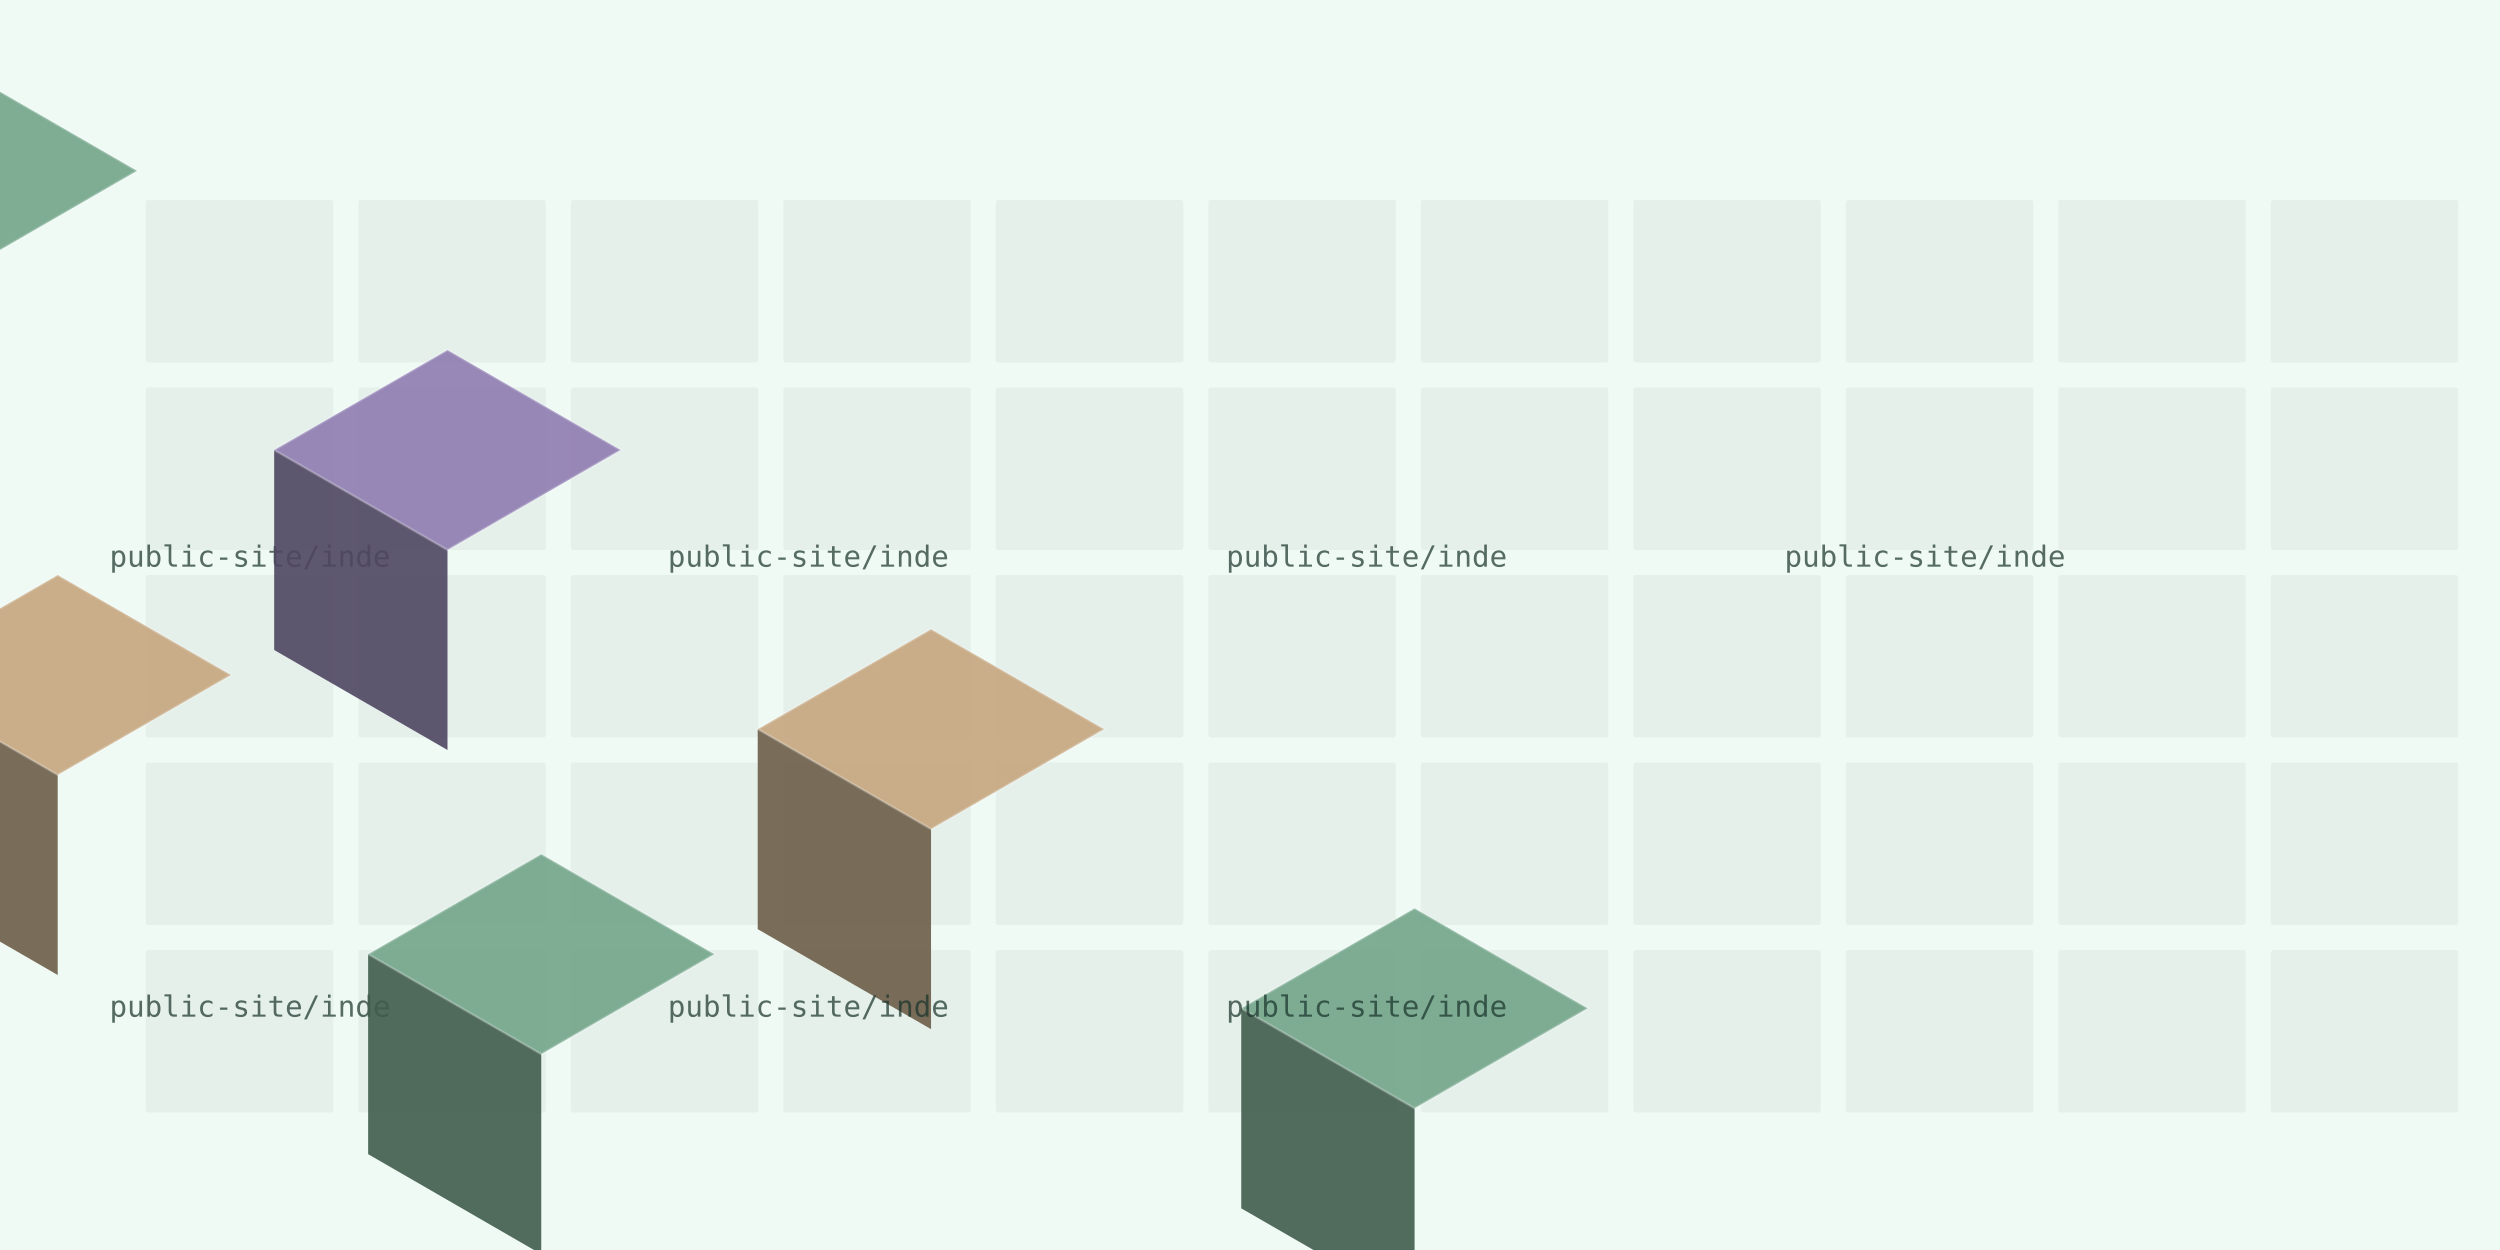
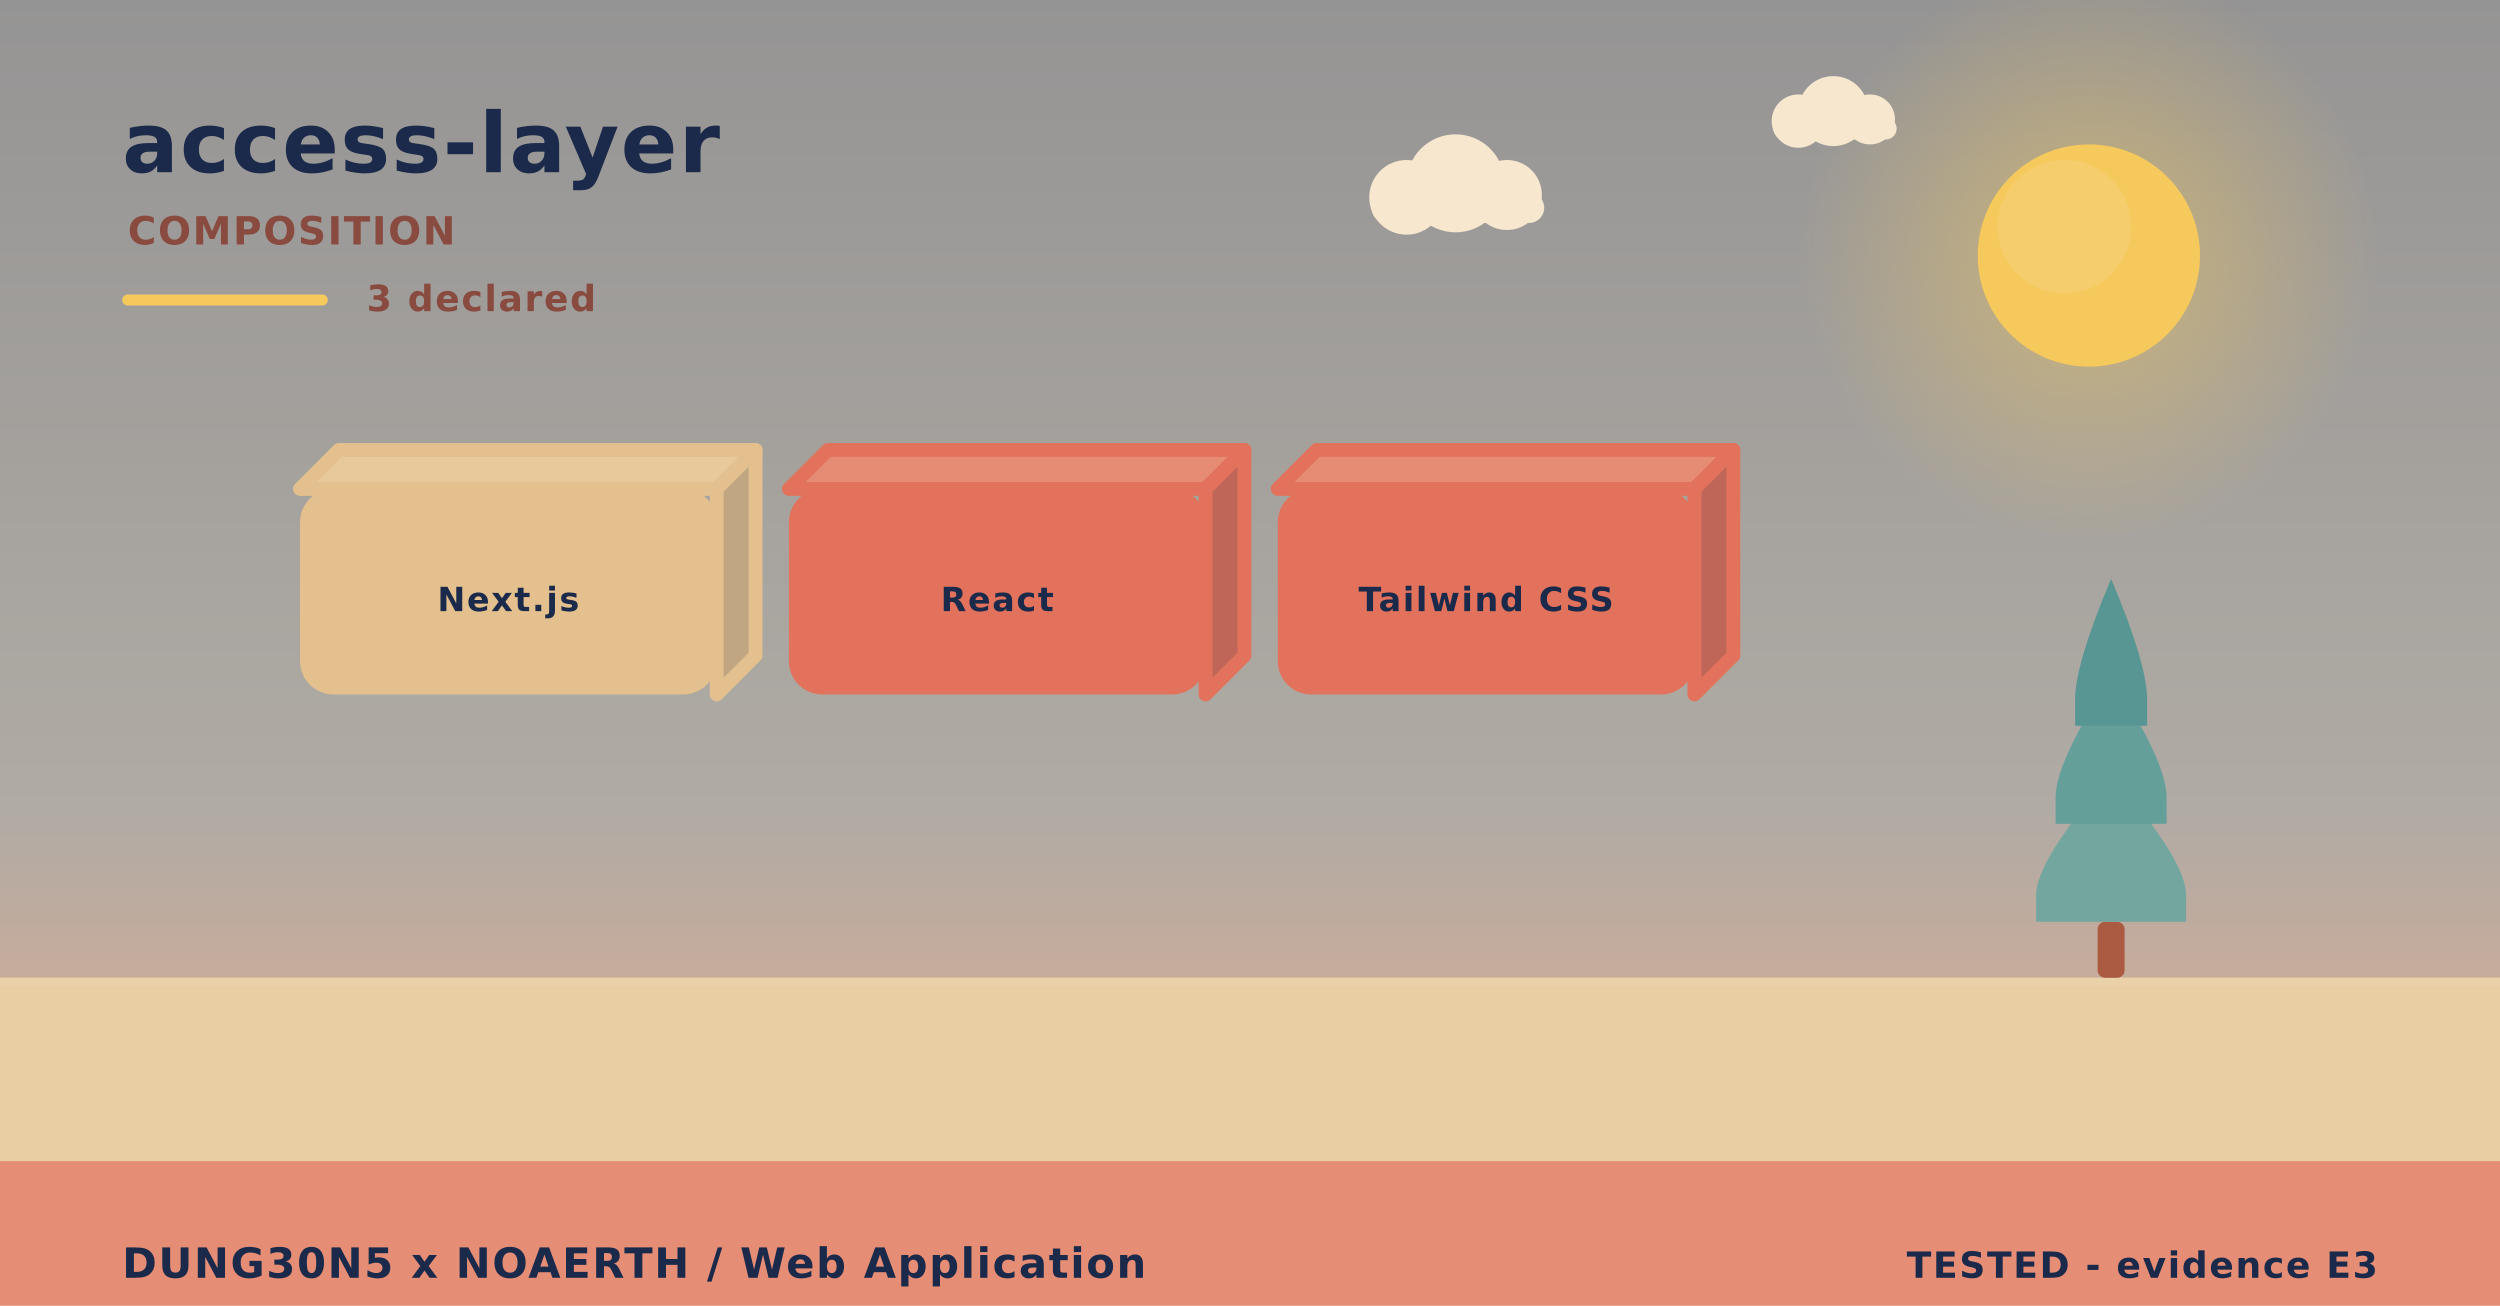
- <svg xmlns="http://www.w3.org/2000/svg" viewBox="0 0 1200 600" width="1200" height="600" role="img" aria-label="access-layer component map">
-   <rect width="1200" height="600" fill="#effaf5" />
-   <defs>
-     <linearGradient id="gc" x1="0" y1="0" x2="1" y2="1">
-       <stop offset="0%" stop-color="#74a68b" />
-       <stop offset="100%" stop-color="#907eb3" />
-     </linearGradient>
-   </defs>
-   <rect x="70.00" y="96.00" width="90.00" height="78.00" rx="1.20" fill="#1a342b" opacity="0.05" />
-   <rect x="172.00" y="96.00" width="90.00" height="78.00" rx="1.20" fill="#1a342b" opacity="0.05" />
-   <rect x="274.00" y="96.00" width="90.00" height="78.00" rx="1.20" fill="#1a342b" opacity="0.05" />
-   <rect x="376.00" y="96.00" width="90.00" height="78.00" rx="1.20" fill="#1a342b" opacity="0.05" />
-   <rect x="478.00" y="96.00" width="90.00" height="78.00" rx="1.20" fill="#1a342b" opacity="0.05" />
-   <rect x="580.00" y="96.00" width="90.00" height="78.00" rx="1.20" fill="#1a342b" opacity="0.05" />
-   <rect x="682.00" y="96.00" width="90.00" height="78.00" rx="1.20" fill="#1a342b" opacity="0.05" />
-   <rect x="784.00" y="96.00" width="90.00" height="78.00" rx="1.20" fill="#1a342b" opacity="0.05" />
-   <rect x="886.00" y="96.00" width="90.00" height="78.00" rx="1.20" fill="#1a342b" opacity="0.05" />
-   <rect x="988.00" y="96.00" width="90.00" height="78.00" rx="1.20" fill="#1a342b" opacity="0.05" />
-   <rect x="1090.00" y="96.00" width="90.00" height="78.00" rx="1.20" fill="#1a342b" opacity="0.05" />
-   <rect x="70.00" y="186.00" width="90.00" height="78.00" rx="1.20" fill="#1a342b" opacity="0.05" />
-   <rect x="172.00" y="186.00" width="90.00" height="78.00" rx="1.20" fill="#1a342b" opacity="0.05" />
-   <rect x="274.00" y="186.00" width="90.00" height="78.00" rx="1.20" fill="#1a342b" opacity="0.05" />
-   <rect x="376.00" y="186.00" width="90.00" height="78.00" rx="1.20" fill="#1a342b" opacity="0.05" />
-   <rect x="478.00" y="186.00" width="90.00" height="78.00" rx="1.20" fill="#1a342b" opacity="0.05" />
-   <rect x="580.00" y="186.00" width="90.00" height="78.00" rx="1.20" fill="#1a342b" opacity="0.05" />
-   <rect x="682.00" y="186.00" width="90.00" height="78.00" rx="1.20" fill="#1a342b" opacity="0.05" />
-   <rect x="784.00" y="186.00" width="90.00" height="78.00" rx="1.20" fill="#1a342b" opacity="0.05" />
-   <rect x="886.00" y="186.00" width="90.00" height="78.00" rx="1.20" fill="#1a342b" opacity="0.05" />
-   <rect x="988.00" y="186.00" width="90.00" height="78.00" rx="1.20" fill="#1a342b" opacity="0.05" />
-   <rect x="1090.00" y="186.00" width="90.00" height="78.00" rx="1.20" fill="#1a342b" opacity="0.05" />
-   <rect x="70.00" y="276.00" width="90.00" height="78.00" rx="1.20" fill="#1a342b" opacity="0.05" />
-   <rect x="172.00" y="276.00" width="90.00" height="78.00" rx="1.20" fill="#1a342b" opacity="0.05" />
-   <rect x="274.00" y="276.00" width="90.00" height="78.00" rx="1.20" fill="#1a342b" opacity="0.05" />
-   <rect x="376.00" y="276.00" width="90.00" height="78.00" rx="1.20" fill="#1a342b" opacity="0.05" />
-   <rect x="478.00" y="276.00" width="90.00" height="78.00" rx="1.20" fill="#1a342b" opacity="0.05" />
-   <rect x="580.00" y="276.00" width="90.00" height="78.00" rx="1.20" fill="#1a342b" opacity="0.05" />
-   <rect x="682.00" y="276.00" width="90.00" height="78.00" rx="1.20" fill="#1a342b" opacity="0.05" />
-   <rect x="784.00" y="276.00" width="90.00" height="78.00" rx="1.20" fill="#1a342b" opacity="0.05" />
-   <rect x="886.00" y="276.00" width="90.00" height="78.00" rx="1.20" fill="#1a342b" opacity="0.05" />
-   <rect x="988.00" y="276.00" width="90.00" height="78.00" rx="1.20" fill="#1a342b" opacity="0.05" />
-   <rect x="1090.00" y="276.00" width="90.00" height="78.00" rx="1.20" fill="#1a342b" opacity="0.05" />
-   <rect x="70.00" y="366.00" width="90.00" height="78.00" rx="1.20" fill="#1a342b" opacity="0.05" />
-   <rect x="172.00" y="366.00" width="90.00" height="78.00" rx="1.20" fill="#1a342b" opacity="0.05" />
-   <rect x="274.00" y="366.00" width="90.00" height="78.00" rx="1.20" fill="#1a342b" opacity="0.05" />
-   <rect x="376.00" y="366.00" width="90.00" height="78.00" rx="1.20" fill="#1a342b" opacity="0.05" />
-   <rect x="478.00" y="366.00" width="90.00" height="78.00" rx="1.20" fill="#1a342b" opacity="0.05" />
-   <rect x="580.00" y="366.00" width="90.00" height="78.00" rx="1.20" fill="#1a342b" opacity="0.05" />
-   <rect x="682.00" y="366.00" width="90.00" height="78.00" rx="1.20" fill="#1a342b" opacity="0.05" />
-   <rect x="784.00" y="366.00" width="90.00" height="78.00" rx="1.20" fill="#1a342b" opacity="0.05" />
-   <rect x="886.00" y="366.00" width="90.00" height="78.00" rx="1.20" fill="#1a342b" opacity="0.05" />
-   <rect x="988.00" y="366.00" width="90.00" height="78.00" rx="1.20" fill="#1a342b" opacity="0.05" />
-   <rect x="1090.00" y="366.00" width="90.00" height="78.00" rx="1.20" fill="#1a342b" opacity="0.05" />
-   <rect x="70.00" y="456.00" width="90.00" height="78.00" rx="1.20" fill="#1a342b" opacity="0.05" />
-   <rect x="172.00" y="456.00" width="90.00" height="78.00" rx="1.20" fill="#1a342b" opacity="0.05" />
-   <rect x="274.00" y="456.00" width="90.00" height="78.00" rx="1.20" fill="#1a342b" opacity="0.05" />
-   <rect x="376.00" y="456.00" width="90.00" height="78.00" rx="1.20" fill="#1a342b" opacity="0.05" />
-   <rect x="478.00" y="456.00" width="90.00" height="78.00" rx="1.20" fill="#1a342b" opacity="0.05" />
-   <rect x="580.00" y="456.00" width="90.00" height="78.00" rx="1.20" fill="#1a342b" opacity="0.05" />
-   <rect x="682.00" y="456.00" width="90.00" height="78.00" rx="1.20" fill="#1a342b" opacity="0.05" />
-   <rect x="784.00" y="456.00" width="90.00" height="78.00" rx="1.20" fill="#1a342b" opacity="0.05" />
-   <rect x="886.00" y="456.00" width="90.00" height="78.00" rx="1.20" fill="#1a342b" opacity="0.05" />
-   <rect x="988.00" y="456.00" width="90.00" height="78.00" rx="1.20" fill="#1a342b" opacity="0.05" />
-   <rect x="1090.00" y="456.00" width="90.00" height="78.00" rx="1.20" fill="#1a342b" opacity="0.05" />
-   <g transform="rotate(0 120 140)">
-     <polygon points="-17.3,34.0 65.8,82.0 -17.3,130.0 -100.5,82.0" fill="#74a68b" opacity="0.92" />
-     <polygon points="-100.5,82.0 -17.3,130.0 -17.3,226.0 -100.5,178.0" fill="#405b4c" opacity="0.9" />
-     <polygon points="-17.3,34.0 65.8,82.0 -17.3,130.0 -100.5,82.0" fill="none" stroke="rgba(255,255,255,0.220)" stroke-width="1.2" />
-     <animateTransform attributeName="transform" type="rotate" values="-32.0 0.00 0.00 0.0 0.00 0.00" dur="5.95s" begin="0.0s" repeatCount="indefinite" />
+ <svg xmlns="http://www.w3.org/2000/svg" width="900" height="470" viewBox="0 0 900 470" role="img" aria-label="access-layer - how it is composed">
+   <linearGradient id="skyc" x1="0" y1="0" x2="0" y2="1">
+     <stop offset="0" stop-color="#959494" />
+     <stop offset="0.62" stop-color="#b0aba4" />
+     <stop offset="1" stop-color="#f3ad8a" />
+   </linearGradient>
+   <rect width="900" height="470" fill="url(#skyc)" />
+   <radialGradient id="sunc">
+     <stop offset="0.35" stop-color="#f5c95c" stop-opacity="0.34" />
+     <stop offset="1" stop-color="#f5c95c" stop-opacity="0" />
+   </radialGradient>
+   <circle cx="752" cy="92" r="104" fill="url(#sunc)" />
+   <circle cx="752" cy="92" r="40" fill="#f5c95c" />
+   <circle cx="743.2" cy="81.6" r="24" fill="#f5d27e" opacity="0.5" />
+   <g>
+     <circle cx="524" cy="66" r="17.64" fill="#f6e7ce" />
+     <circle cx="506.36" cy="71.04" r="13.44" fill="#f6e7ce" />
+     <circle cx="542.48" cy="70.2" r="12.6" fill="#f6e7ce" />
+     <rect x="493.76" y="69.36" width="62.16" height="10.92" rx="5.46" fill="#f6e7ce" />
+     <animateTransform attributeName="transform" type="translate" values="0 0;24 0;0 0" dur="36s" begin="0s" repeatCount="indefinite" />
  </g>
-   <text x="120" y="272" font-family="ui-monospace,Menlo,monospace" font-size="14" fill="rgba(26,52,43,0.720)" text-anchor="middle">public-site/inde</text>
-   <g transform="rotate(0 388 140)">
-     <polygon points="214.8,168.0 297.9,216.0 214.8,264.0 131.6,216.0" fill="#907eb3" opacity="0.92" />
-     <polygon points="131.6,216.0 214.8,264.0 214.8,360.0 131.6,312.0" fill="#4f4562" opacity="0.9" />
-     <polygon points="214.8,168.0 297.9,216.0 214.8,264.0 131.6,216.0" fill="none" stroke="rgba(255,255,255,0.220)" stroke-width="1.2" />
-     <animateTransform attributeName="transform" type="rotate" values="-32.0 0.00 0.00 0.0 0.00 0.00" dur="5.95s" begin="0.4s" repeatCount="indefinite" />
+   <g>
+     <circle cx="660" cy="40" r="12.6" fill="#f6e7ce" />
+     <circle cx="647.4" cy="43.6" r="9.6" fill="#f6e7ce" />
+     <circle cx="673.2" cy="43" r="9" fill="#f6e7ce" />
+     <rect x="638.4" y="42.4" width="44.4" height="7.8" rx="3.9" fill="#f6e7ce" />
+     <animateTransform attributeName="transform" type="translate" values="0 0;-18 0;0 0" dur="46s" begin="3s" repeatCount="indefinite" />
  </g>
-   <text x="388" y="272" font-family="ui-monospace,Menlo,monospace" font-size="14" fill="rgba(26,52,43,0.720)" text-anchor="middle">public-site/inde</text>
-   <g transform="rotate(0 656 140)">
-     <polygon points="446.9,302.0 530.0,350.0 446.9,398.0 363.7,350.0" fill="#c7a781" opacity="0.92" />
-     <polygon points="363.7,350.0 446.9,398.0 446.9,494.0 363.7,446.0" fill="#6d5c47" opacity="0.9" />
-     <polygon points="446.9,302.0 530.0,350.0 446.9,398.0 363.7,350.0" fill="none" stroke="rgba(255,255,255,0.220)" stroke-width="1.2" />
-     <animateTransform attributeName="transform" type="rotate" values="-32.0 0.00 0.00 0.0 0.00 0.00" dur="5.95s" begin="0.8s" repeatCount="indefinite" />
+   <rect x="0" y="352" width="900" height="118" fill="#e9cda3" />
+   <rect x="0" y="352" width="900" height="3" fill="#ebd1a9" />
+   <text x="44" y="62" font-family="Verdana,DejaVu Sans,sans-serif" font-size="30" font-weight="700" letter-spacing="0.6" fill="#1b2a4a" text-anchor="start">access-layer</text>
+   <text x="46" y="88" font-family="Verdana,DejaVu Sans,sans-serif" font-size="14" font-weight="700" letter-spacing="0.6" fill="#894b3f" text-anchor="start">COMPOSITION</text>
+   <rect x="44" y="106" width="74" height="4" rx="2" fill="#f5c95c" />
+   <text x="132" y="112" font-family="Verdana,DejaVu Sans,sans-serif" font-size="13" font-weight="700" letter-spacing="0.6" fill="#894b3f" text-anchor="start">3 declared</text>
+   <g>
+     <path d="M108,176 L258,176 L272,162 L122,162 Z" fill="#e7c99b" stroke="#e3c08d" stroke-width="5" stroke-linejoin="round" />
+     <path d="M258,176 L272,162 L272,236 L258,250 Z" fill="#c1a682" stroke="#e3c08d" stroke-width="5" stroke-linejoin="round" />
+     <rect x="108" y="176" width="150" height="74" rx="12" fill="#e3c08d" />
+     <animateTransform attributeName="transform" type="translate" values="0 10;0 0" dur="0.75s" begin="0s" fill="freeze" />
  </g>
-   <text x="656" y="272" font-family="ui-monospace,Menlo,monospace" font-size="14" fill="rgba(26,52,43,0.720)" text-anchor="middle">public-site/inde</text>
-   <g transform="rotate(0 924 140)">
-     <polygon points="679.0,436.0 762.1,484.0 679.0,532.0 595.8,484.0" fill="#74a68b" opacity="0.92" />
-     <polygon points="595.8,484.0 679.0,532.0 679.0,628.0 595.8,580.0" fill="#405b4c" opacity="0.9" />
-     <polygon points="679.0,436.0 762.1,484.0 679.0,532.0 595.8,484.0" fill="none" stroke="rgba(255,255,255,0.220)" stroke-width="1.2" />
-     <animateTransform attributeName="transform" type="rotate" values="-32.0 0.00 0.00 0.0 0.00 0.00" dur="5.95s" begin="1.2s" repeatCount="indefinite" />
+   <text x="183" y="220" font-family="Verdana,DejaVu Sans,sans-serif" font-size="12" font-weight="700" letter-spacing="0.6" fill="#1b2a4a" text-anchor="middle">Next.js</text>
+   <g>
+     <path d="M284,176 L434,176 L448,162 L298,162 Z" fill="#e68c74" stroke="#e2725b" stroke-width="5" stroke-linejoin="round" />
+     <path d="M434,176 L448,162 L448,236 L434,250 Z" fill="#c06658" stroke="#e2725b" stroke-width="5" stroke-linejoin="round" />
+     <rect x="284" y="176" width="150" height="74" rx="12" fill="#e2725b" />
+     <animateTransform attributeName="transform" type="translate" values="0 10;0 0" dur="0.75s" begin="0.16s" fill="freeze" />
  </g>
-   <text x="924" y="272" font-family="ui-monospace,Menlo,monospace" font-size="14" fill="rgba(26,52,43,0.720)" text-anchor="middle">public-site/inde</text>
-   <g transform="rotate(0 120 356)">
-     <polygon points="-204.4,142.0 -121.2,190.0 -204.4,238.0 -287.5,190.0" fill="#907eb3" opacity="0.92" />
-     <polygon points="-287.5,190.0 -204.4,238.0 -204.4,334.0 -287.5,286.0" fill="#4f4562" opacity="0.9" />
-     <polygon points="-204.4,142.0 -121.2,190.0 -204.4,238.0 -287.5,190.0" fill="none" stroke="rgba(255,255,255,0.220)" stroke-width="1.2" />
-     <animateTransform attributeName="transform" type="rotate" values="-32.0 0.00 0.00 0.0 0.00 0.00" dur="5.95s" begin="1.6s" repeatCount="indefinite" />
+   <text x="359" y="220" font-family="Verdana,DejaVu Sans,sans-serif" font-size="12" font-weight="700" letter-spacing="0.6" fill="#1b2a4a" text-anchor="middle">React</text>
+   <g>
+     <path d="M460,176 L610,176 L624,162 L474,162 Z" fill="#e68c74" stroke="#e2725b" stroke-width="5" stroke-linejoin="round" />
+     <path d="M610,176 L624,162 L624,236 L610,250 Z" fill="#c06658" stroke="#e2725b" stroke-width="5" stroke-linejoin="round" />
+     <rect x="460" y="176" width="150" height="74" rx="12" fill="#e2725b" />
+     <animateTransform attributeName="transform" type="translate" values="0 10;0 0" dur="0.75s" begin="0.32s" fill="freeze" />
  </g>
-   <text x="120" y="488" font-family="ui-monospace,Menlo,monospace" font-size="14" fill="rgba(26,52,43,0.720)" text-anchor="middle">public-site/inde</text>
-   <g transform="rotate(0 388 356)">
-     <polygon points="27.7,276.0 110.9,324.0 27.7,372.0 -55.4,324.0" fill="#c7a781" opacity="0.92" />
-     <polygon points="-55.4,324.0 27.7,372.0 27.7,468.0 -55.4,420.0" fill="#6d5c47" opacity="0.9" />
-     <polygon points="27.7,276.0 110.9,324.0 27.7,372.0 -55.4,324.0" fill="none" stroke="rgba(255,255,255,0.220)" stroke-width="1.2" />
-     <animateTransform attributeName="transform" type="rotate" values="-32.0 0.00 0.00 0.0 0.00 0.00" dur="5.95s" begin="2.0s" repeatCount="indefinite" />
-   </g>
-   <text x="388" y="488" font-family="ui-monospace,Menlo,monospace" font-size="14" fill="rgba(26,52,43,0.720)" text-anchor="middle">public-site/inde</text>
-   <g transform="rotate(0 656 356)">
-     <polygon points="259.8,410.0 342.9,458.0 259.8,506.0 176.7,458.0" fill="#74a68b" opacity="0.92" />
-     <polygon points="176.7,458.0 259.8,506.0 259.8,602.0 176.7,554.0" fill="#405b4c" opacity="0.9" />
-     <polygon points="259.8,410.0 342.9,458.0 259.8,506.0 176.7,458.0" fill="none" stroke="rgba(255,255,255,0.220)" stroke-width="1.2" />
-     <animateTransform attributeName="transform" type="rotate" values="-32.0 0.00 0.00 0.0 0.00 0.00" dur="5.95s" begin="2.4s" repeatCount="indefinite" />
-   </g>
-   <text x="656" y="488" font-family="ui-monospace,Menlo,monospace" font-size="14" fill="rgba(26,52,43,0.720)" text-anchor="middle">public-site/inde</text>
+   <text x="535" y="220" font-family="Verdana,DejaVu Sans,sans-serif" font-size="12" font-weight="700" letter-spacing="0.6" fill="#1b2a4a" text-anchor="middle">Tailwind CSS</text>
+   <rect x="755.14" y="331.84" width="9.72" height="20.16" rx="2.7" fill="#ac5b43" />
+   <path d="M760,278.92 Q733,309.61 733,322.31 Q733,331.84 733,331.84 L787,331.84 Q787,331.84 787,322.31 Q787,309.61 760,278.92 Z" fill="#74a6a0" />
+   <path d="M760,243.64 Q740.02,274.33 740.02,287.03 Q740.02,296.56 740.02,296.56 L779.98,296.56 Q779.98,296.56 779.98,287.03 Q779.98,274.33 760,243.64 Z" fill="#649f9a" />
+   <path d="M760,208.36 Q747.04,239.05 747.04,251.75 Q747.04,261.28 747.04,261.28 L772.96,261.28 Q772.96,261.28 772.96,251.75 Q772.96,239.05 760,208.36 Z" fill="#589694" />
+   <rect x="0" y="418" width="900" height="52" rx="0" fill="#e68972" opacity="0.94" />
+   <text x="44" y="460" font-family="Verdana,DejaVu Sans,sans-serif" font-size="15" font-weight="700" letter-spacing="0.6" fill="#1b2a4a" text-anchor="start">DUNG30N5 x NOAERTH  /  Web Application</text>
+   <text x="856" y="460" font-family="Verdana,DejaVu Sans,sans-serif" font-size="13" font-weight="700" letter-spacing="0.6" fill="#1b2a4a" text-anchor="end">TESTED  -  evidence E3</text>
</svg>
